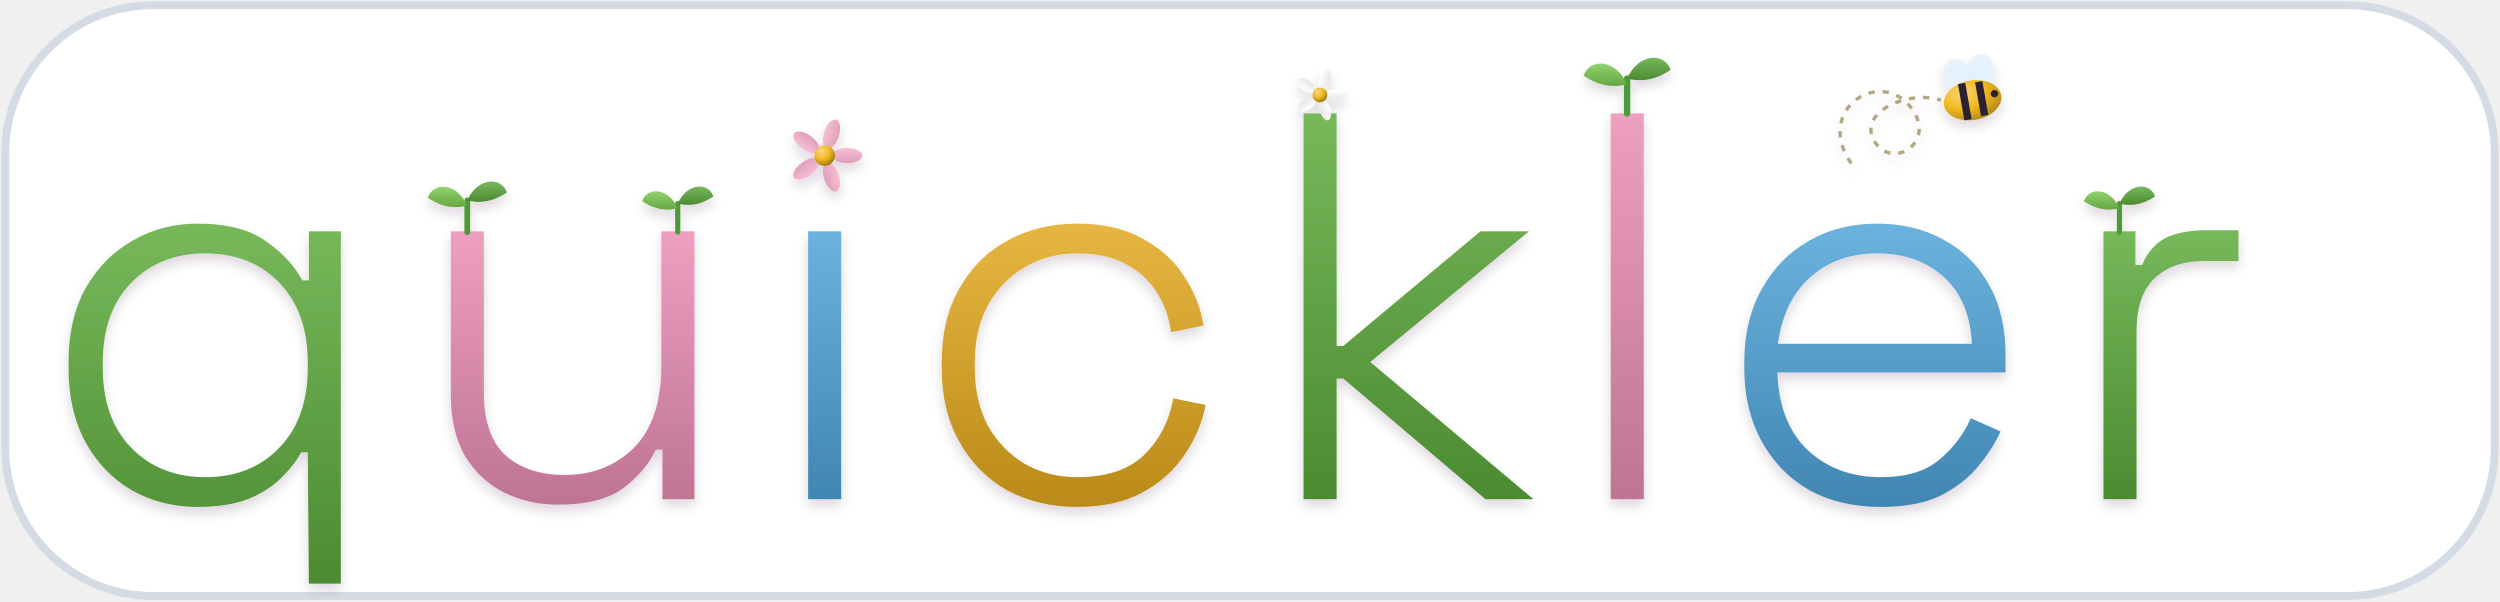
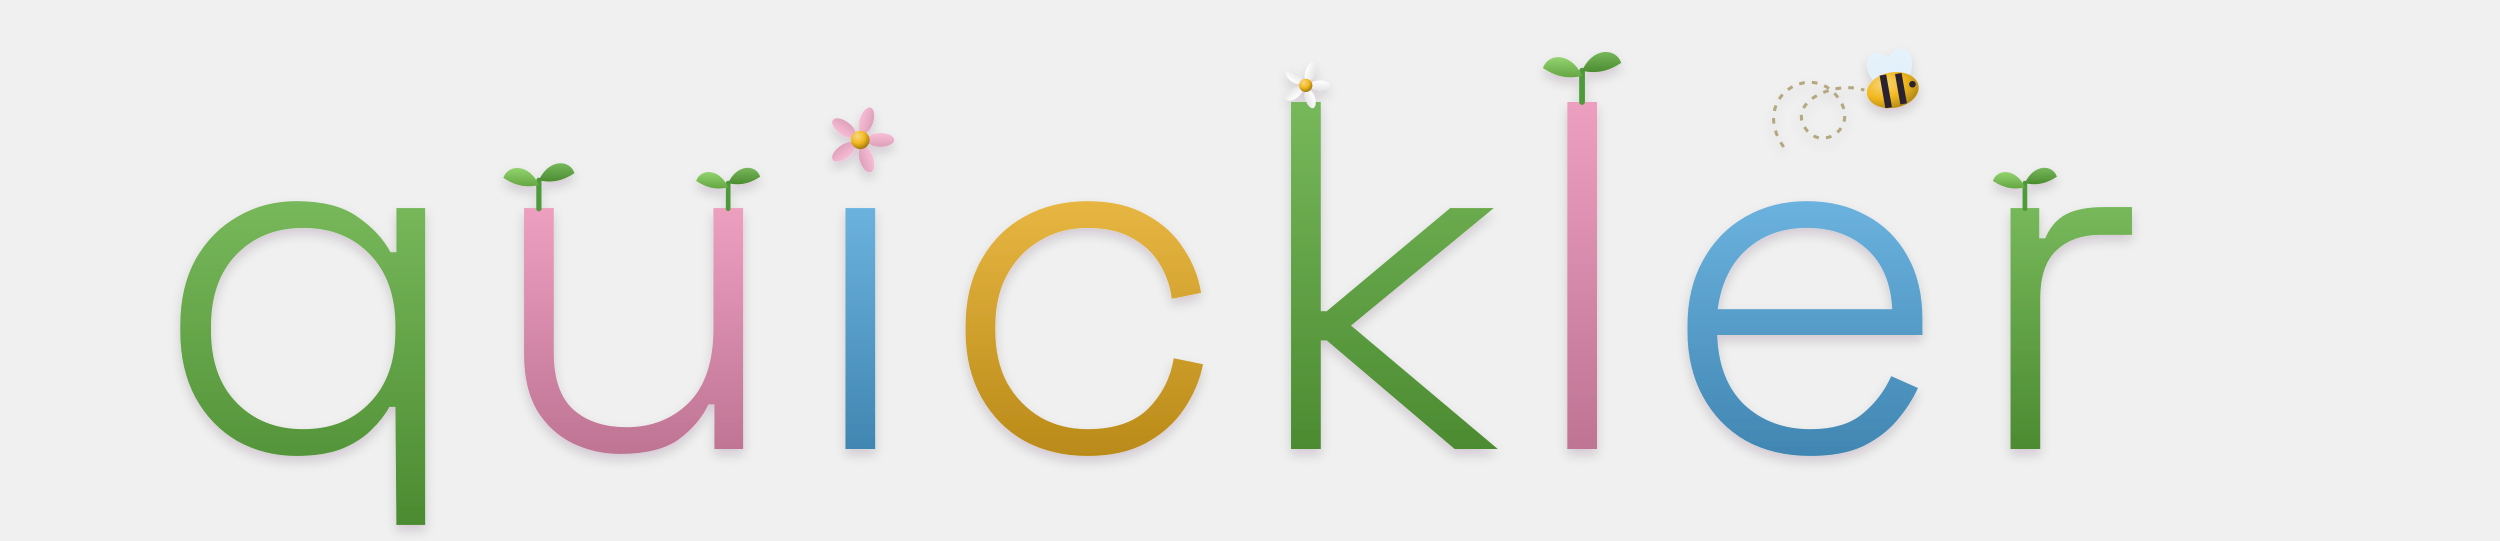
- <svg xmlns="http://www.w3.org/2000/svg" width="1896" height="456" viewBox="-12 -32 948 228" role="img" aria-label="Quickler logo">
+ <svg xmlns="http://www.w3.org/2000/svg" width="2108" height="456" viewBox="-62 -32 1054 228" role="img" aria-label="Quickler logo">
  <defs>
    <filter id="lift" x="-6%" y="-12%" width="112%" height="134%">
      <feDropShadow dx="0" dy="2.5" stdDeviation="2.2" flood-color="#241830" flood-opacity=".16" />
    </filter>
    <linearGradient id="L5DAA3C" x1="0" y1="0" x2="0" y2="1">
      <stop stop-color="#77B85B" />
      <stop offset="1" stop-color="#4C8B31" />
    </linearGradient>
    <linearGradient id="LE98DB4" x1="0" y1="0" x2="0" y2="1">
      <stop stop-color="#ED9FC0" />
      <stop offset="1" stop-color="#BF7494" />
    </linearGradient>
    <linearGradient id="L4FA3D9" x1="0" y1="0" x2="0" y2="1">
      <stop stop-color="#6BB2DF" />
      <stop offset="1" stop-color="#4186B2" />
    </linearGradient>
    <linearGradient id="LE3A81E" x1="0" y1="0" x2="0" y2="1">
      <stop stop-color="#E7B642" />
      <stop offset="1" stop-color="#BA8A19" />
    </linearGradient>
    <linearGradient id="sl1" x1="0" y1="0" x2="0" y2="1">
      <stop stop-color="#91D36E" />
      <stop offset="1" stop-color="#66A643" />
    </linearGradient>
    <linearGradient id="sl2" x1="0" y1="0" x2="0" y2="1">
      <stop stop-color="#77B85B" />
      <stop offset="1" stop-color="#4C8B31" />
    </linearGradient>
    <linearGradient id="blos" x1="0" y1="0" x2="0" y2="1">
      <stop stop-color="#F8BED6" />
      <stop offset="1" stop-color="#DEA0BA" />
    </linearGradient>
    <radialGradient id="blosc" cx="0.38" cy="0.32" r="0.7" fx="0.34" fy="0.28">
      <stop stop-color="#F8D884" />
      <stop offset=".55" stop-color="#F2B91F" />
      <stop offset="1" stop-color="#9D7814" />
    </radialGradient>
    <linearGradient id="blos2" x1="0" y1="0" x2="0" y2="1">
      <stop stop-color="#FFFFFF" />
      <stop offset="1" stop-color="#E6E6E6" />
    </linearGradient>
    <radialGradient id="blos2c" cx="0.38" cy="0.32" r="0.7" fx="0.34" fy="0.28">
      <stop stop-color="#F8D884" />
      <stop offset=".55" stop-color="#F2B91F" />
      <stop offset="1" stop-color="#9D7814" />
    </radialGradient>
    <radialGradient id="bee" cx="0.38" cy="0.32" r="0.7" fx="0.34" fy="0.28">
      <stop stop-color="#F7D579" />
      <stop offset=".55" stop-color="#F2B91F" />
      <stop offset="1" stop-color="#B68B17" />
    </radialGradient>
  </defs>
-   <rect x="-10" y="-30" width="944" height="224" rx="56" fill="#FFFFFF" stroke="#D5DBE4" stroke-width="3" />
  <g filter="url(#lift)">
    <path d="M105.124 189.3L104.706 139.535H102.198C100.387 142.879 97.809 146.153 94.465 149.358C91.26 152.563 87.08 155.21 81.925 157.3C76.77 159.251 70.43 160.226 62.906 160.226C53.849 160.226 45.559 158.136 38.035 153.956C30.65 149.637 24.798 143.576 20.479 135.773C16.16 127.831 14 118.496 14 107.767V105.259C14 94.391 16.16 85.056 20.479 77.253C24.938 69.45 30.859 63.459 38.244 59.279C45.629 54.96 53.849 52.8 62.906 52.8C74.053 52.8 82.691 55.029 88.822 59.488C95.092 63.807 99.69 68.754 102.616 74.327H105.124V55.726H117.246V189.3H105.124ZM65.832 148.94C77.397 148.94 86.732 145.248 93.838 137.863C101.083 130.478 104.706 120.307 104.706 107.349V105.677C104.706 92.719 101.083 82.548 93.838 75.163C86.732 67.778 77.397 64.086 65.832 64.086C54.407 64.086 45.071 67.778 37.826 75.163C30.581 82.548 26.958 92.719 26.958 105.677V107.349C26.958 120.307 30.581 130.478 37.826 137.863C45.071 145.248 54.407 148.94 65.832 148.94Z" fill="url(#L5DAA3C)" />
    <path d="M199.484 159.39C192.239 159.39 185.481 157.857 179.211 154.792C173.081 151.727 168.134 147.129 164.372 140.998C160.75 134.728 158.938 126.925 158.938 117.59V55.726H171.478V116.754C171.478 127.761 174.265 135.773 179.838 140.789C185.412 145.666 192.866 148.104 202.201 148.104C212.651 148.104 221.36 144.69 228.326 137.863C235.293 130.896 238.776 120.446 238.776 106.513V55.726H251.316V157.3H239.194V138.49H236.686C234.178 143.924 230.068 148.801 224.355 153.12C218.643 157.3 210.352 159.39 199.484 159.39Z" fill="url(#LE98DB4)" />
    <path d="M294.439 157.3V55.726H306.979V157.3H294.439Z" fill="url(#L4FA3D9)" />
    <path d="M396.499 160.226C386.607 160.226 377.759 158.136 369.956 153.956C362.293 149.637 356.232 143.506 351.773 135.564C347.315 127.622 345.085 118.287 345.085 107.558V105.468C345.085 94.6 347.315 85.265 351.773 77.462C356.232 69.52 362.293 63.459 369.956 59.279C377.759 54.96 386.607 52.8 396.499 52.8C406.253 52.8 414.473 54.681 421.161 58.443C427.989 62.066 433.283 66.873 437.045 72.864C440.947 78.716 443.385 84.916 444.36 91.465L432.029 93.973C431.333 88.539 429.591 83.593 426.804 79.134C424.018 74.536 420.116 70.913 415.1 68.266C410.084 65.479 403.884 64.086 396.499 64.086C389.115 64.086 382.496 65.828 376.644 69.311C370.792 72.655 366.125 77.462 362.641 83.732C359.297 89.863 357.625 97.178 357.625 105.677V107.349C357.625 115.848 359.297 123.233 362.641 129.503C366.125 135.634 370.792 140.441 376.644 143.924C382.496 147.268 389.115 148.94 396.499 148.94C407.646 148.94 416.145 146.084 421.997 140.371C427.849 134.519 431.472 127.413 432.865 119.053L445.196 121.561C443.942 128.11 441.295 134.38 437.254 140.371C433.353 146.223 427.989 151.03 421.161 154.792C414.473 158.415 406.253 160.226 396.499 160.226Z" fill="url(#LE3A81E)" />
    <path d="M482.302 157.3V11H494.842V99.198H497.35L549.391 55.726H567.783L507.591 105.259L569.455 157.3H551.272L497.35 111.529H494.842V157.3H482.302Z" fill="url(#L5DAA3C)" />
    <path d="M598.787 157.3V11H611.327V157.3Z" fill="url(#LE98DB4)" />
    <path d="M701.266 160.226C690.816 160.226 681.689 158.066 673.886 153.747C666.223 149.288 660.232 143.088 655.912 135.146C651.593 127.204 649.433 118.078 649.433 107.767V105.259C649.433 94.809 651.593 85.683 655.912 77.88C660.232 69.938 666.153 63.807 673.677 59.488C681.341 55.029 690.049 52.8 699.802 52.8C709.277 52.8 717.637 54.82 724.883 58.861C732.267 62.762 738.049 68.475 742.229 75.999C746.409 83.384 748.5 92.231 748.5 102.542V109.23H661.974C662.392 121.909 666.223 131.732 673.469 138.699C680.853 145.526 690.119 148.94 701.266 148.94C710.74 148.94 718.055 146.78 723.211 142.461C728.505 138.142 732.546 132.847 735.333 126.577L746.619 131.593C744.529 136.191 741.603 140.719 737.841 145.178C734.218 149.497 729.48 153.12 723.628 156.046C717.776 158.833 710.322 160.226 701.266 160.226ZM662.182 98.362H735.75C735.193 87.355 731.64 78.925 725.091 73.073C718.543 67.082 710.113 64.086 699.802 64.086C689.631 64.086 681.201 67.082 674.513 73.073C667.825 78.925 663.715 87.355 662.182 98.362Z" fill="url(#L4FA3D9)" />
    <path d="M785.63 157.3V55.726H797.752V68.475H800.26C802.21 63.877 805.067 60.533 808.829 58.443C812.73 56.353 818.094 55.308 824.922 55.308H836.835V67.012H823.459C815.795 67.012 809.665 69.172 805.067 73.491C800.469 77.81 798.17 84.568 798.17 93.764V157.3H785.63Z" fill="url(#L5DAA3C)" />
    <g transform="translate(165.2 56) scale(1)">
      <path d="M0 0 V-12" stroke="#4E9A3A" stroke-width="2.2" stroke-linecap="round" />
      <path d="M0 -10 C-4 -19 -13 -19 -15 -13 C-9 -9 -4 -9 0 -10Z" fill="url(#sl1)" />
      <path d="M0 -12 C4 -21 13 -21 15 -15 C9 -11 4 -11 0 -12Z" fill="url(#sl2)" />
    </g>
    <g transform="translate(245 56) scale(0.9)">
      <path d="M0 0 V-12" stroke="#4E9A3A" stroke-width="2.2" stroke-linecap="round" />
      <path d="M0 -10 C-4 -19 -13 -19 -15 -13 C-9 -9 -4 -9 0 -10Z" fill="url(#sl1)" />
      <path d="M0 -12 C4 -21 13 -21 15 -15 C9 -11 4 -11 0 -12Z" fill="url(#sl2)" />
    </g>
    <g transform="translate(605 11) scale(1.1)">
      <path d="M0 0 V-12" stroke="#4E9A3A" stroke-width="2.2" stroke-linecap="round" />
      <path d="M0 -10 C-4 -19 -13 -19 -15 -13 C-9 -9 -4 -9 0 -10Z" fill="url(#sl1)" />
      <path d="M0 -12 C4 -21 13 -21 15 -15 C9 -11 4 -11 0 -12Z" fill="url(#sl2)" />
    </g>
    <g transform="translate(791.7 56) scale(0.9)">
      <path d="M0 0 V-12" stroke="#4E9A3A" stroke-width="2.2" stroke-linecap="round" />
      <path d="M0 -10 C-4 -19 -13 -19 -15 -13 C-9 -9 -4 -9 0 -10Z" fill="url(#sl1)" />
      <path d="M0 -12 C4 -21 13 -21 15 -15 C9 -11 4 -11 0 -12Z" fill="url(#sl2)" />
    </g>
    <ellipse cx="309.2" cy="27.0" rx="5.8" ry="2.9" transform="rotate(0 309.2 27.0)" fill="url(#blos)" />
    <ellipse cx="303.3" cy="35.1" rx="5.8" ry="2.9" transform="rotate(72 303.3 35.1)" fill="url(#blos)" />
    <ellipse cx="293.8" cy="32.0" rx="5.8" ry="2.9" transform="rotate(144 293.8 32.0)" fill="url(#blos)" />
    <ellipse cx="293.8" cy="22.0" rx="5.8" ry="2.9" transform="rotate(216 293.8 22.0)" fill="url(#blos)" />
    <ellipse cx="303.3" cy="18.9" rx="5.8" ry="2.9" transform="rotate(288 303.3 18.9)" fill="url(#blos)" />
    <circle cx="300.7" cy="27" r="3.9" fill="url(#blosc)" />
    <ellipse cx="494.5" cy="4.0" rx="4.1" ry="2.0" transform="rotate(0 494.5 4.0)" fill="url(#blos2)" />
    <ellipse cx="490.4" cy="9.7" rx="4.1" ry="2.0" transform="rotate(72 490.4 9.7)" fill="url(#blos2)" />
    <ellipse cx="483.6" cy="7.5" rx="4.1" ry="2.0" transform="rotate(144 483.6 7.5)" fill="url(#blos2)" />
    <ellipse cx="483.6" cy="0.5" rx="4.1" ry="2.0" transform="rotate(216 483.6 0.5)" fill="url(#blos2)" />
    <ellipse cx="490.4" cy="-1.7" rx="4.1" ry="2.0" transform="rotate(288 490.4 -1.7)" fill="url(#blos2)" />
    <circle cx="488.5" cy="4" r="2.8" fill="url(#blos2c)" />
    <path d="M690 30 C676 10 700 -6 712 8 C724 22 704 34 698 20 C694 10 712 2 724 6" stroke="#B5A880" stroke-width="1.3" stroke-dasharray="2.4 3" fill="none" />
    <g transform="translate(736 6) rotate(-10)">
      <ellipse cx="-3" cy="-9" rx="5.5" ry="8" fill="#E3F2FD" opacity=".9" transform="rotate(-25 -3 -9)" />
      <ellipse cx="4" cy="-9" rx="5.5" ry="8" fill="#E3F2FD" opacity=".9" transform="rotate(25 4 -9)" />
      <ellipse rx="11" ry="7.5" fill="url(#bee)" />
      <path d="M-3 -7 V7 M3.5 -6.5 V6.5" stroke="#2B2233" stroke-width="2.8" />
      <circle cx="8.6" cy="-1" r="1.4" fill="#2B2233" />
    </g>
  </g>
</svg>
